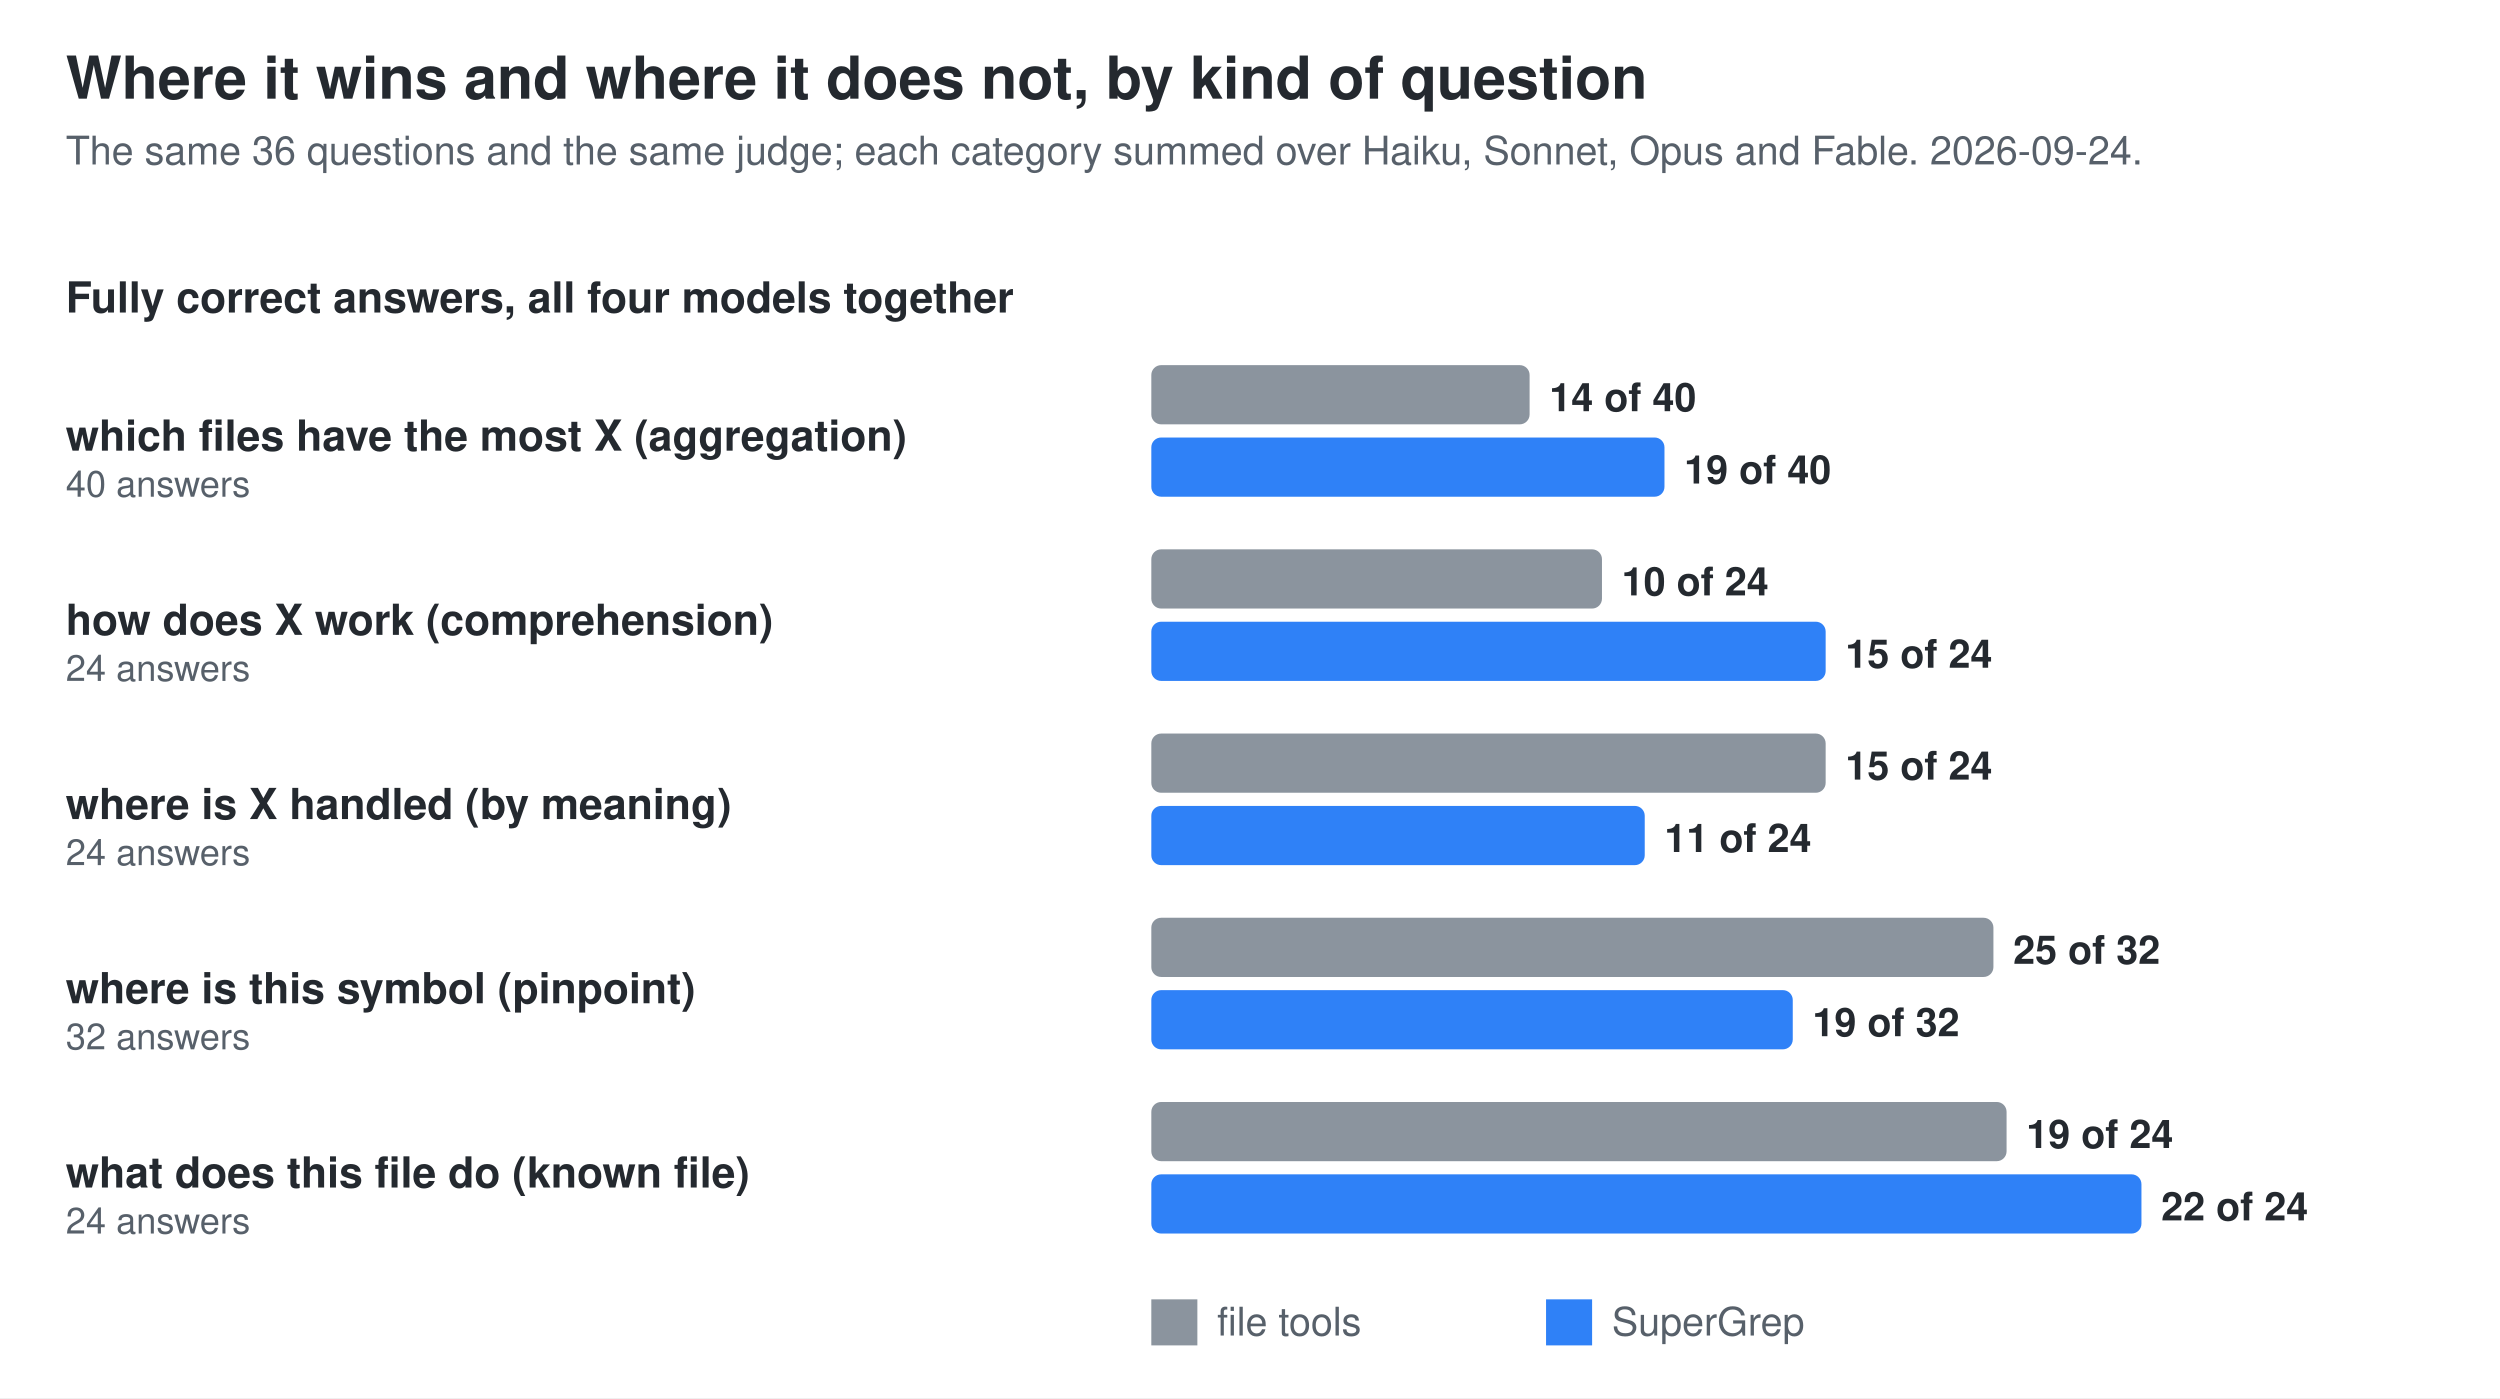
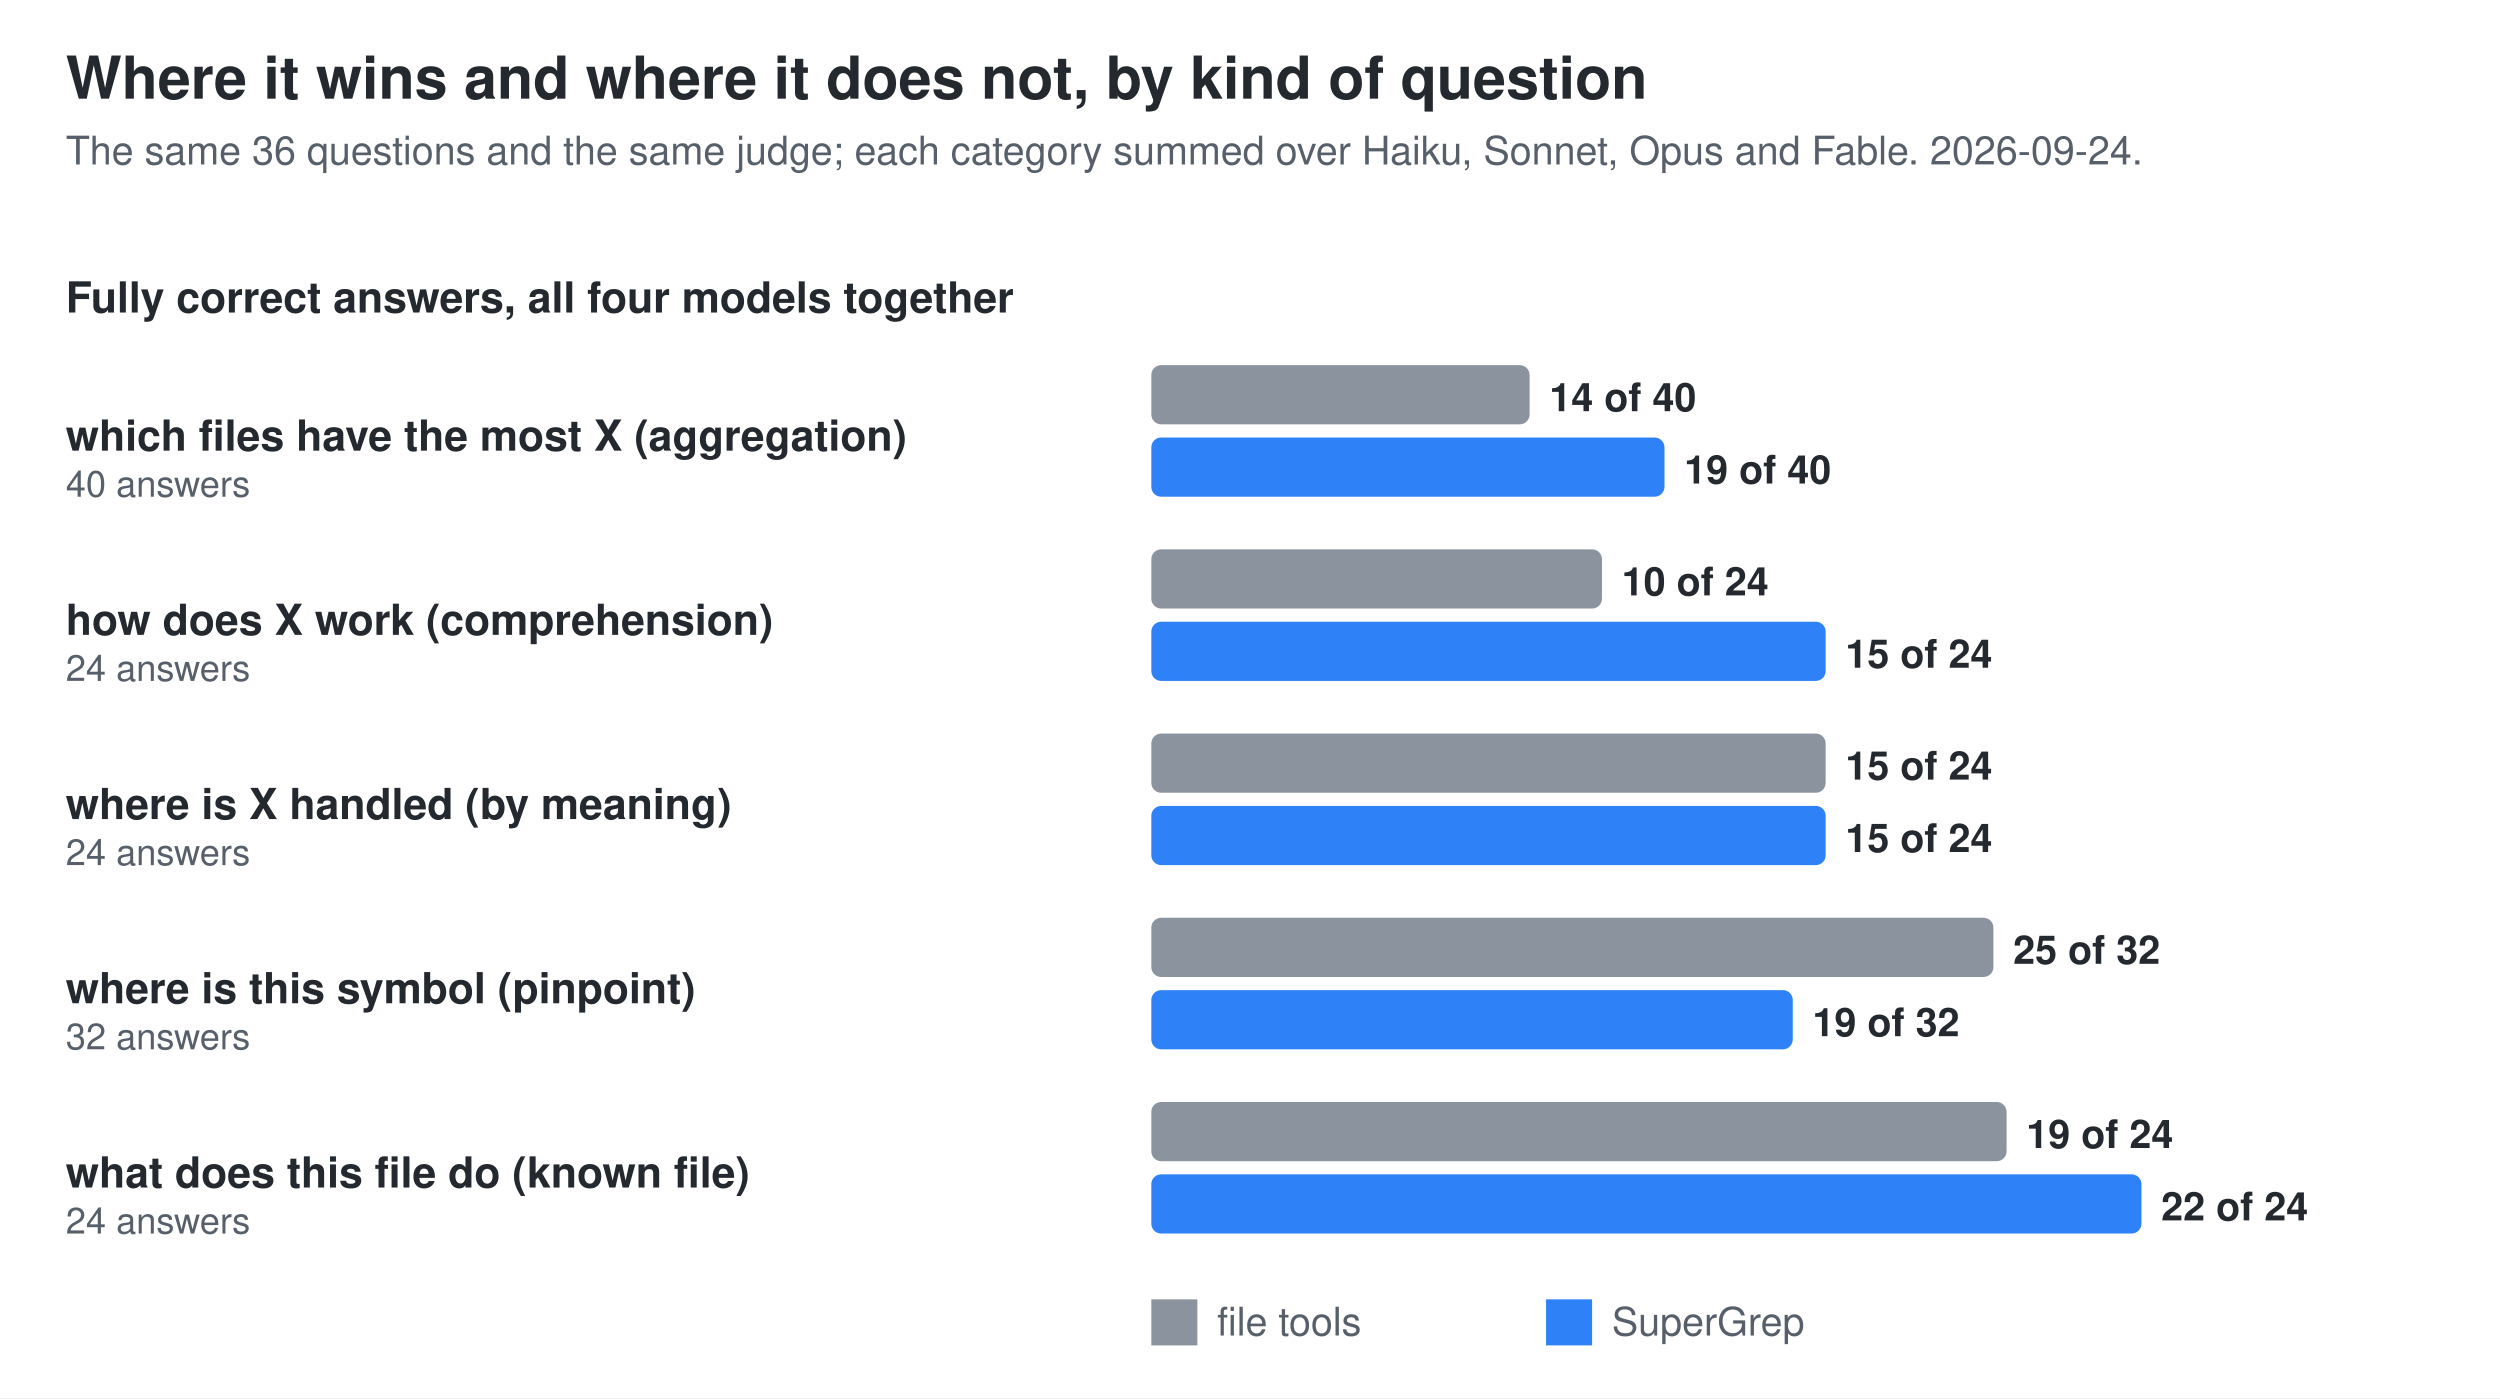
<svg xmlns="http://www.w3.org/2000/svg" width="760" height="425" viewBox="0 0 760 425" font-family="-apple-system, BlinkMacSystemFont, Segoe UI, Helvetica, Arial, sans-serif">
  <rect width="760" height="425" fill="#ffffff" />
  <text x="20" y="30" fill="#24292f" font-size="18" font-weight="600">Where it wins and where it does not, by kind of question</text>
  <text x="20" y="50" fill="#57606a" font-size="12">The same 36 questions and the same judge; each category summed over Haiku, Sonnet, Opus and Fable. 2026-09-24.</text>
  <text x="20" y="95" fill="#24292f" font-size="13" font-weight="600">Fully correct answers, all four models together</text>
  <text x="20" y="137" fill="#24292f" font-size="13" font-weight="600">which files have the most X (aggregation)</text>
  <text x="20" y="151" fill="#57606a" font-size="11">40 answers</text>
  <rect x="350" y="111" width="115" height="18" rx="3" fill="#8b949e" />
  <text x="471" y="125" fill="#24292f" font-size="12" font-weight="600">14 of 40</text>
  <rect x="350" y="133" width="156" height="18" rx="3" fill="#2f81f7" />
  <text x="512" y="147" fill="#24292f" font-size="12" font-weight="600">19 of 40</text>
  <text x="20" y="193" fill="#24292f" font-size="13" font-weight="600">how does X work (comprehension)</text>
  <text x="20" y="207" fill="#57606a" font-size="11">24 answers</text>
  <rect x="350" y="167" width="137" height="18" rx="3" fill="#8b949e" />
  <text x="493" y="181" fill="#24292f" font-size="12" font-weight="600">10 of 24</text>
  <rect x="350" y="189" width="205" height="18" rx="3" fill="#2f81f7" />
  <text x="561" y="203" fill="#24292f" font-size="12" font-weight="600">15 of 24</text>
  <text x="20" y="249" fill="#24292f" font-size="13" font-weight="600">where is X handled (by meaning)</text>
  <text x="20" y="263" fill="#57606a" font-size="11">24 answers</text>
  <rect x="350" y="223" width="205" height="18" rx="3" fill="#8b949e" />
  <text x="561" y="237" fill="#24292f" font-size="12" font-weight="600">15 of 24</text>
-   <rect x="350" y="245" width="150" height="18" rx="3" fill="#2f81f7" />
-   <text x="506" y="259" fill="#24292f" font-size="12" font-weight="600">11 of 24</text>
+   <rect x="350" y="245" width="205" height="18" rx="3" fill="#2f81f7" />
+   <text x="561" y="259" fill="#24292f" font-size="12" font-weight="600">15 of 24</text>
  <text x="20" y="305" fill="#24292f" font-size="13" font-weight="600">where is this symbol (pinpoint)</text>
  <text x="20" y="319" fill="#57606a" font-size="11">32 answers</text>
  <rect x="350" y="279" width="256" height="18" rx="3" fill="#8b949e" />
  <text x="612" y="293" fill="#24292f" font-size="12" font-weight="600">25 of 32</text>
  <rect x="350" y="301" width="195" height="18" rx="3" fill="#2f81f7" />
  <text x="551" y="315" fill="#24292f" font-size="12" font-weight="600">19 of 32</text>
  <text x="20" y="361" fill="#24292f" font-size="13" font-weight="600">what does this file do (known file)</text>
  <text x="20" y="375" fill="#57606a" font-size="11">24 answers</text>
  <rect x="350" y="335" width="260" height="18" rx="3" fill="#8b949e" />
  <text x="616" y="349" fill="#24292f" font-size="12" font-weight="600">19 of 24</text>
  <rect x="350" y="357" width="301" height="18" rx="3" fill="#2f81f7" />
  <text x="657" y="371" fill="#24292f" font-size="12" font-weight="600">22 of 24</text>
  <rect x="350" y="395" width="14" height="14" fill="#8b949e" />
  <text x="370" y="406" fill="#57606a" font-size="12">file tools</text>
  <rect x="470" y="395" width="14" height="14" fill="#2f81f7" />
  <text x="490" y="406" fill="#57606a" font-size="12">SuperGrep</text>
</svg>
